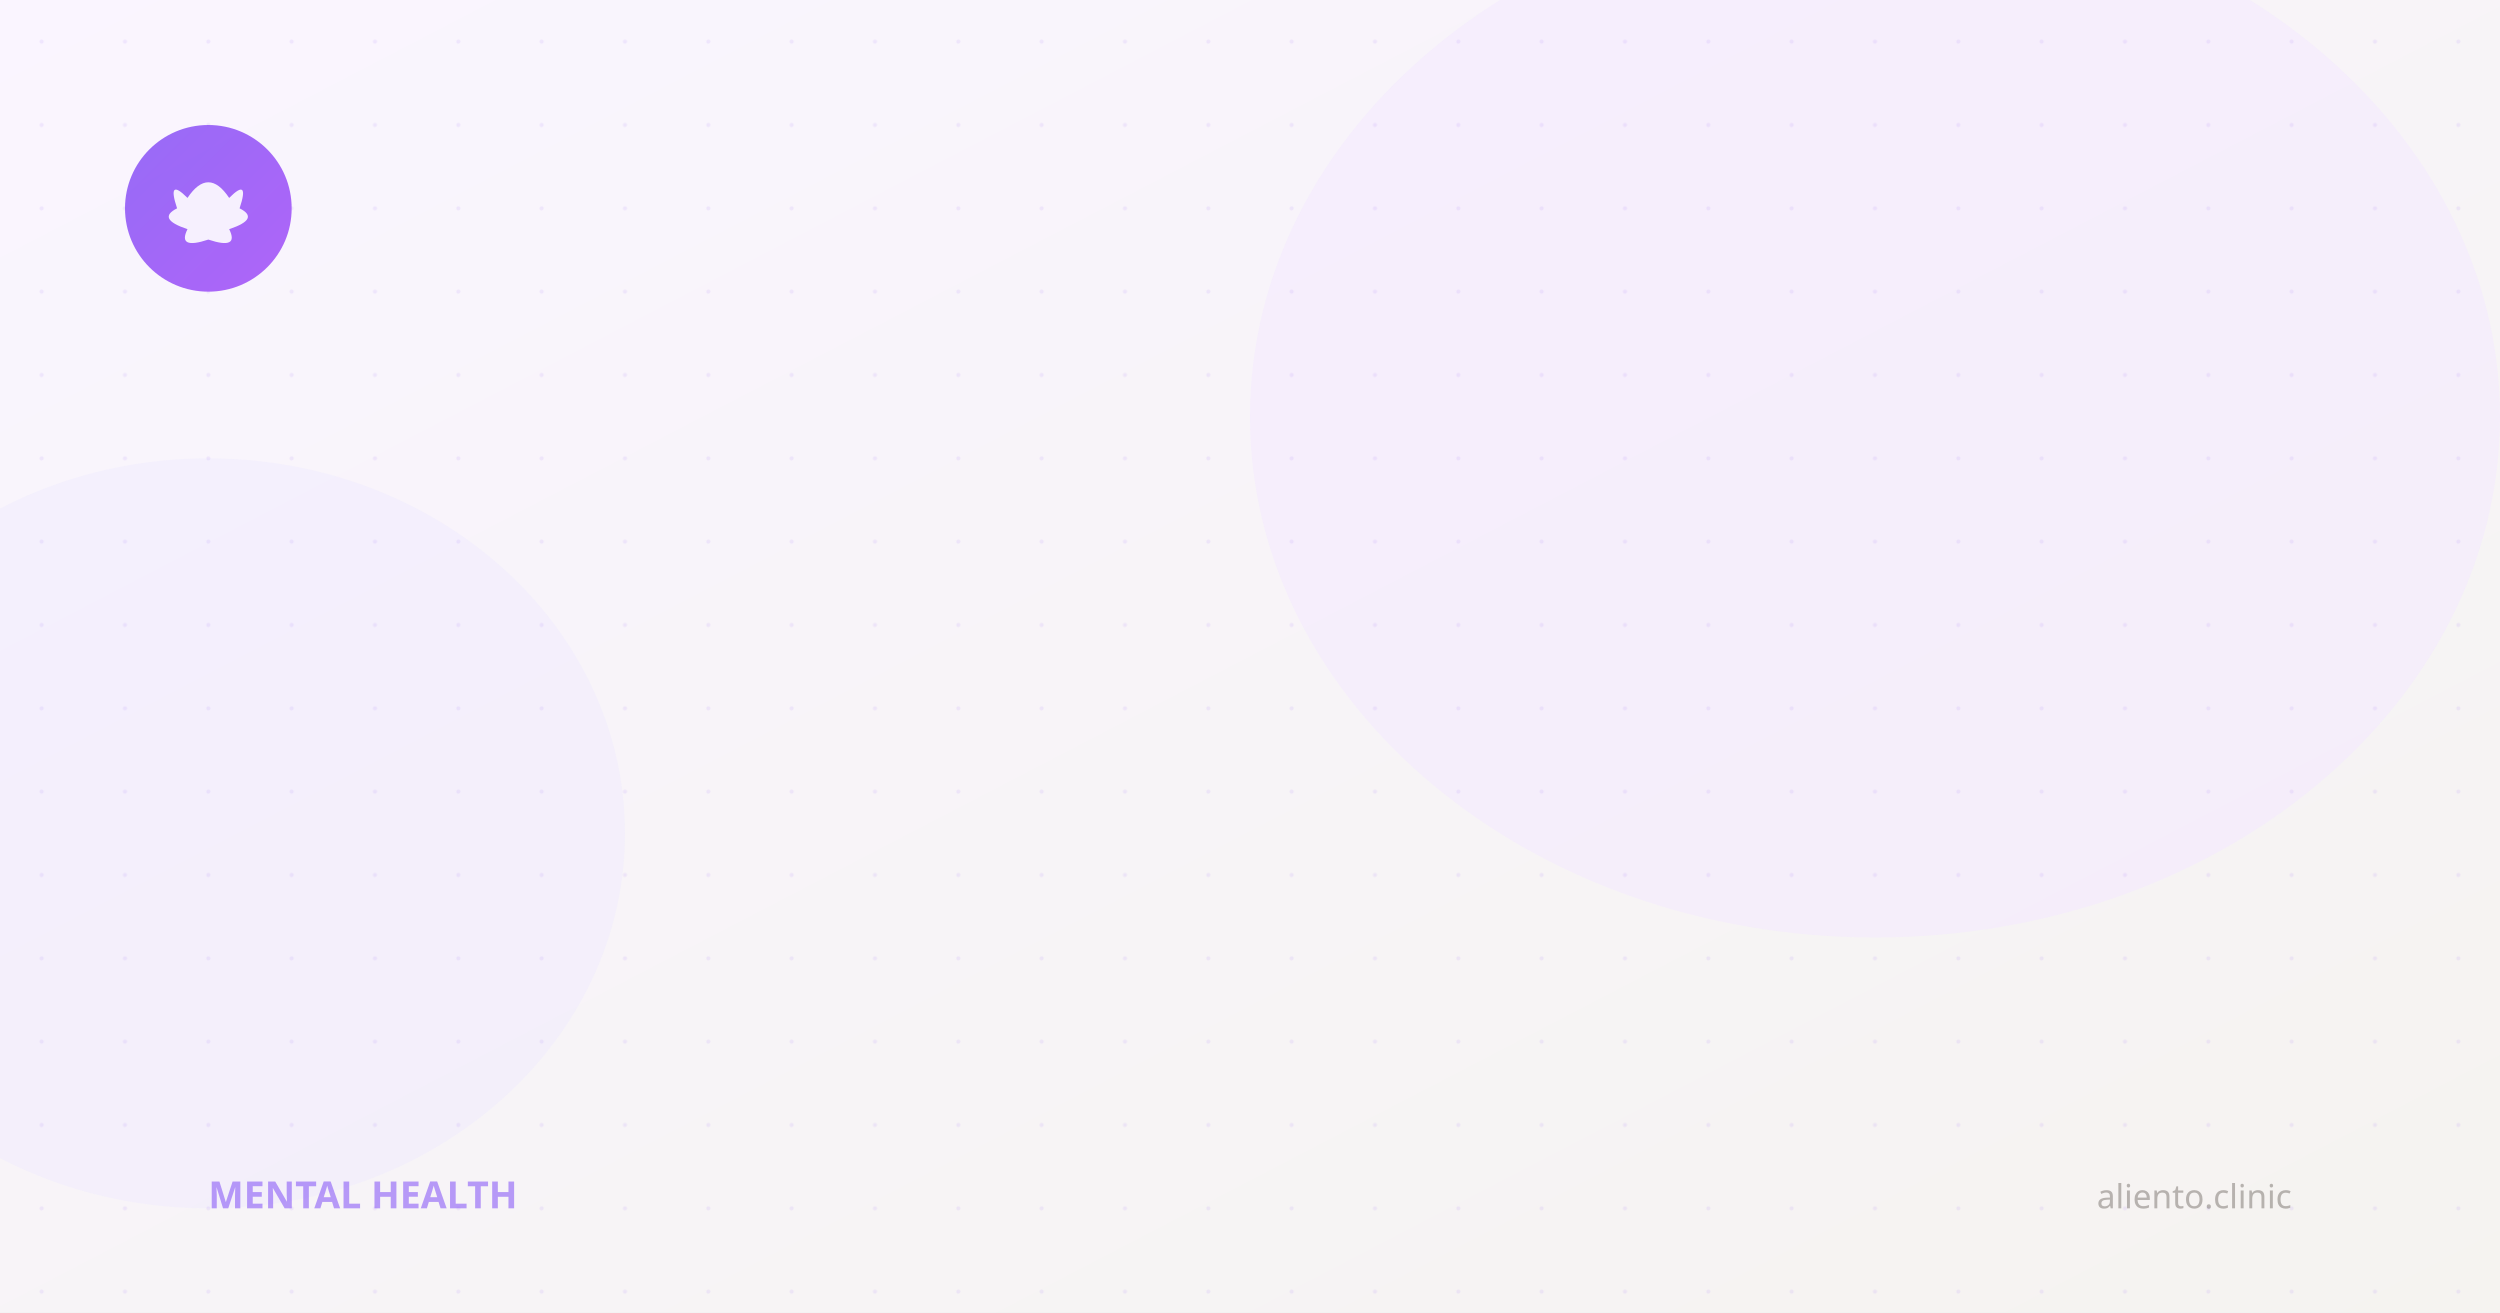
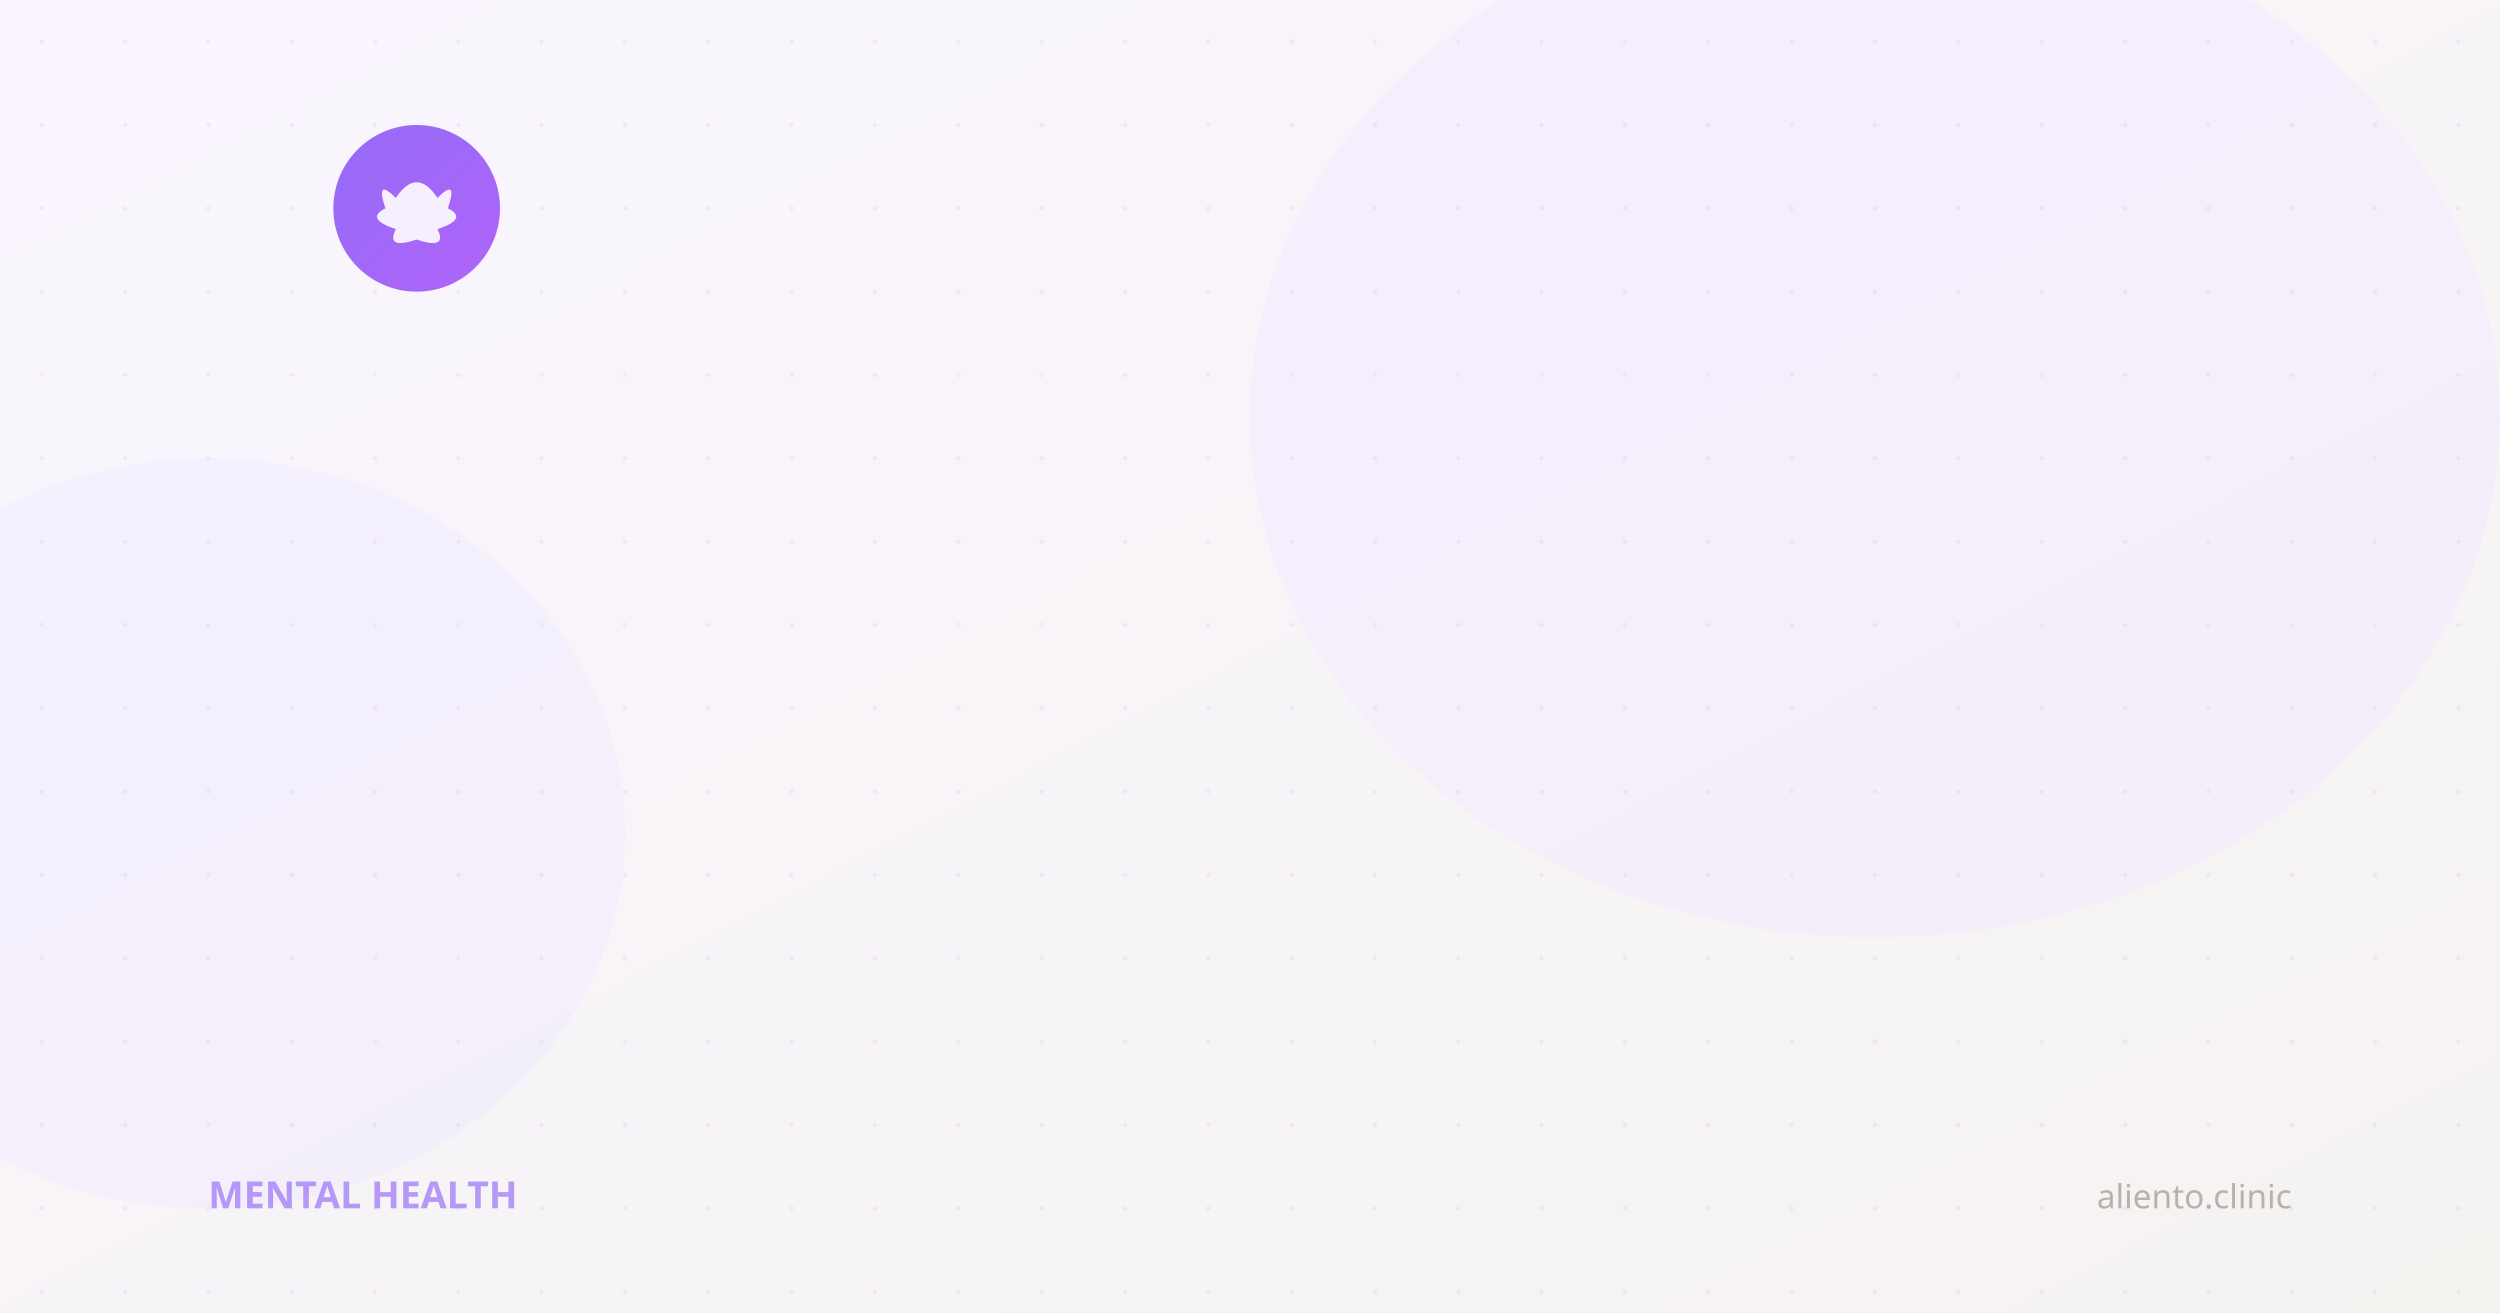
<svg xmlns="http://www.w3.org/2000/svg" width="1200" height="630" viewBox="0 0 1200 630" fill="none">
  <defs>
    <linearGradient id="bg" x1="0%" y1="0%" x2="100%" y2="100%">
      <stop offset="0%" style="stop-color:#faf5ff" />
      <stop offset="100%" style="stop-color:#f5f3f0" />
    </linearGradient>
    <linearGradient id="accent" x1="0%" y1="0%" x2="100%" y2="100%">
      <stop offset="0%" style="stop-color:#8b5cf6" />
      <stop offset="100%" style="stop-color:#a855f7" />
    </linearGradient>
  </defs>
  <rect width="1200" height="630" fill="url(#bg)" />
  <ellipse cx="900" cy="200" rx="300" ry="250" fill="#f3e8ff" opacity="0.5" />
  <ellipse cx="100" cy="400" rx="200" ry="180" fill="#ede9fe" opacity="0.4" />
  <pattern id="dots" width="40" height="40" patternUnits="userSpaceOnUse">
    <circle cx="20" cy="20" r="1" fill="#8b5cf6" opacity="0.1" />
  </pattern>
  <rect width="1200" height="630" fill="url(#dots)" />
-   <circle cx="100" cy="100" r="40" fill="url(#accent)" opacity="0.9" />
-   <path d="M90 95 Q100 80 110 95 Q120 85 115 100 Q125 105 110 110 Q115 120 100 115 Q85 120 90 110 Q75 105 85 100 Q80 85 90 95Z" fill="white" opacity="0.9" />
+   <circle cx="200" cy="100" r="40" fill="url(#accent)" opacity="0.9" />
+   <path d="M190 95 Q200 80 210 95 Q220 85 215 100 Q225 105 210 110 Q215 120 200 115 Q185 120 190 110 Q175 105 185 100 Q180 85 190 95Z" fill="white" opacity="0.9" />
  <text x="100" y="580" font-family="sans-serif" font-size="18" fill="#8b5cf6" font-weight="600" opacity="0.6">MENTAL HEALTH</text>
  <text x="1100" y="580" font-family="sans-serif" font-size="16" fill="#78716c" text-anchor="end" opacity="0.5">aliento.clinic</text>
</svg>
